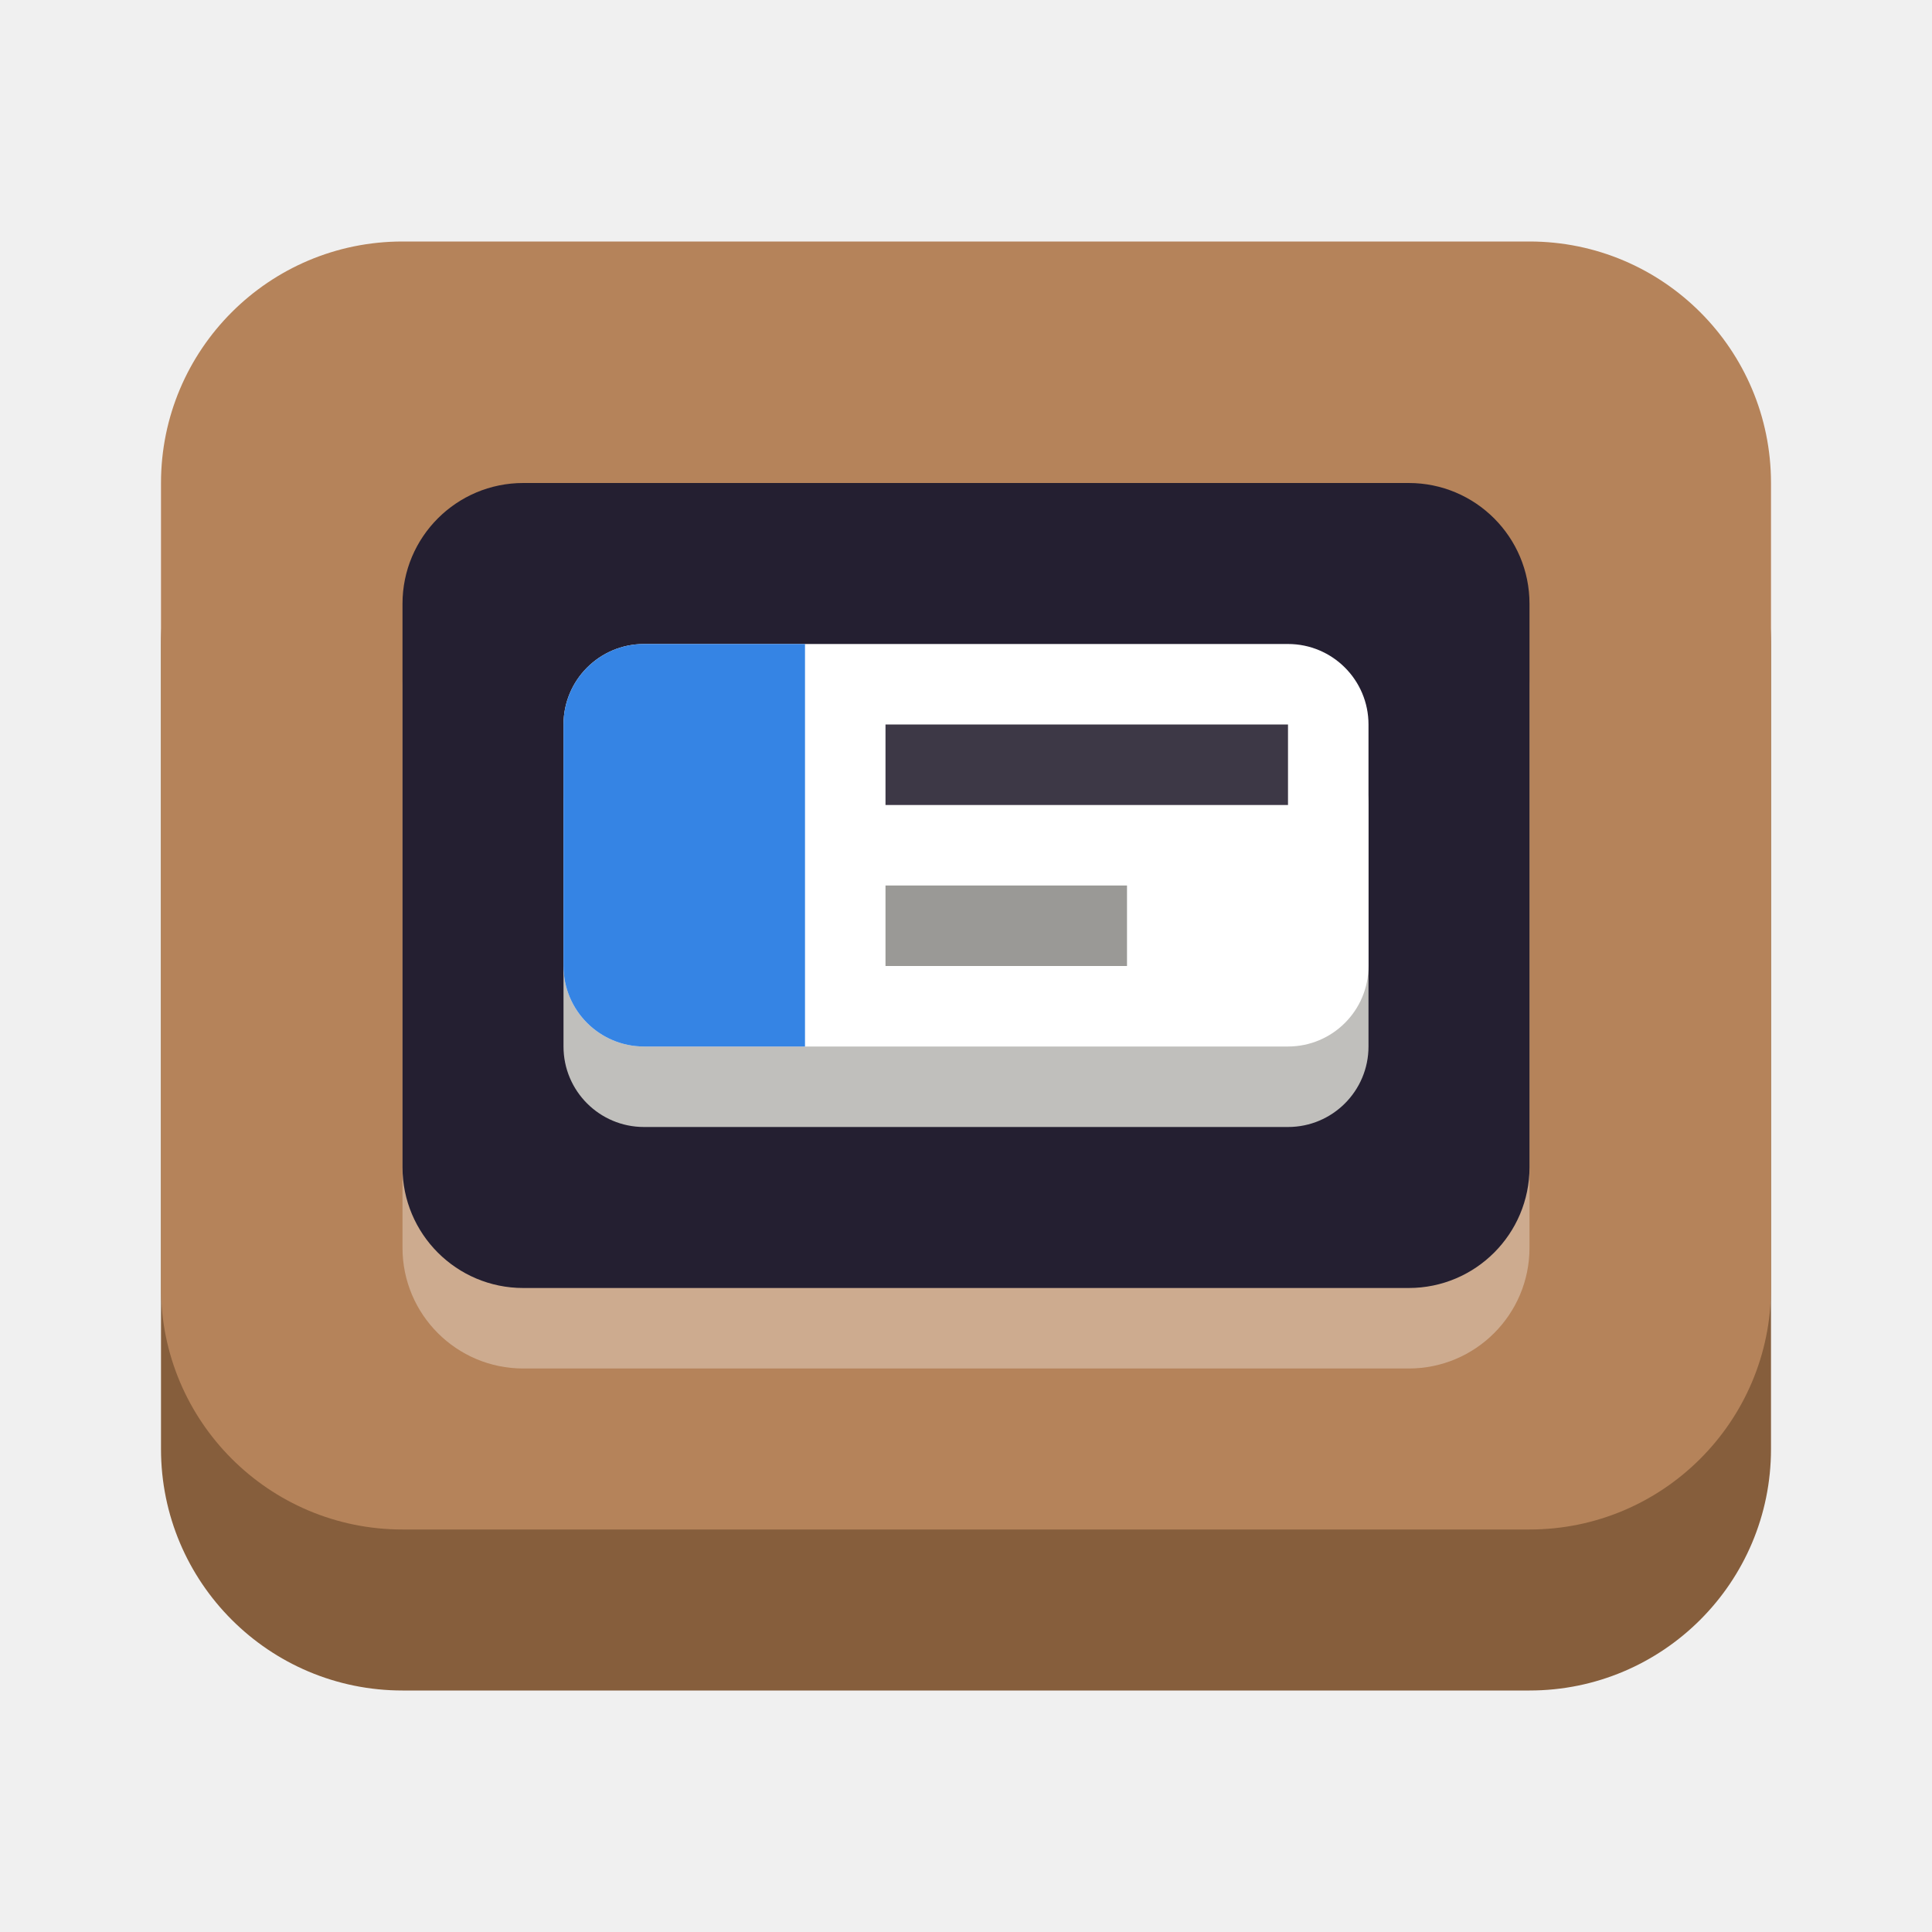
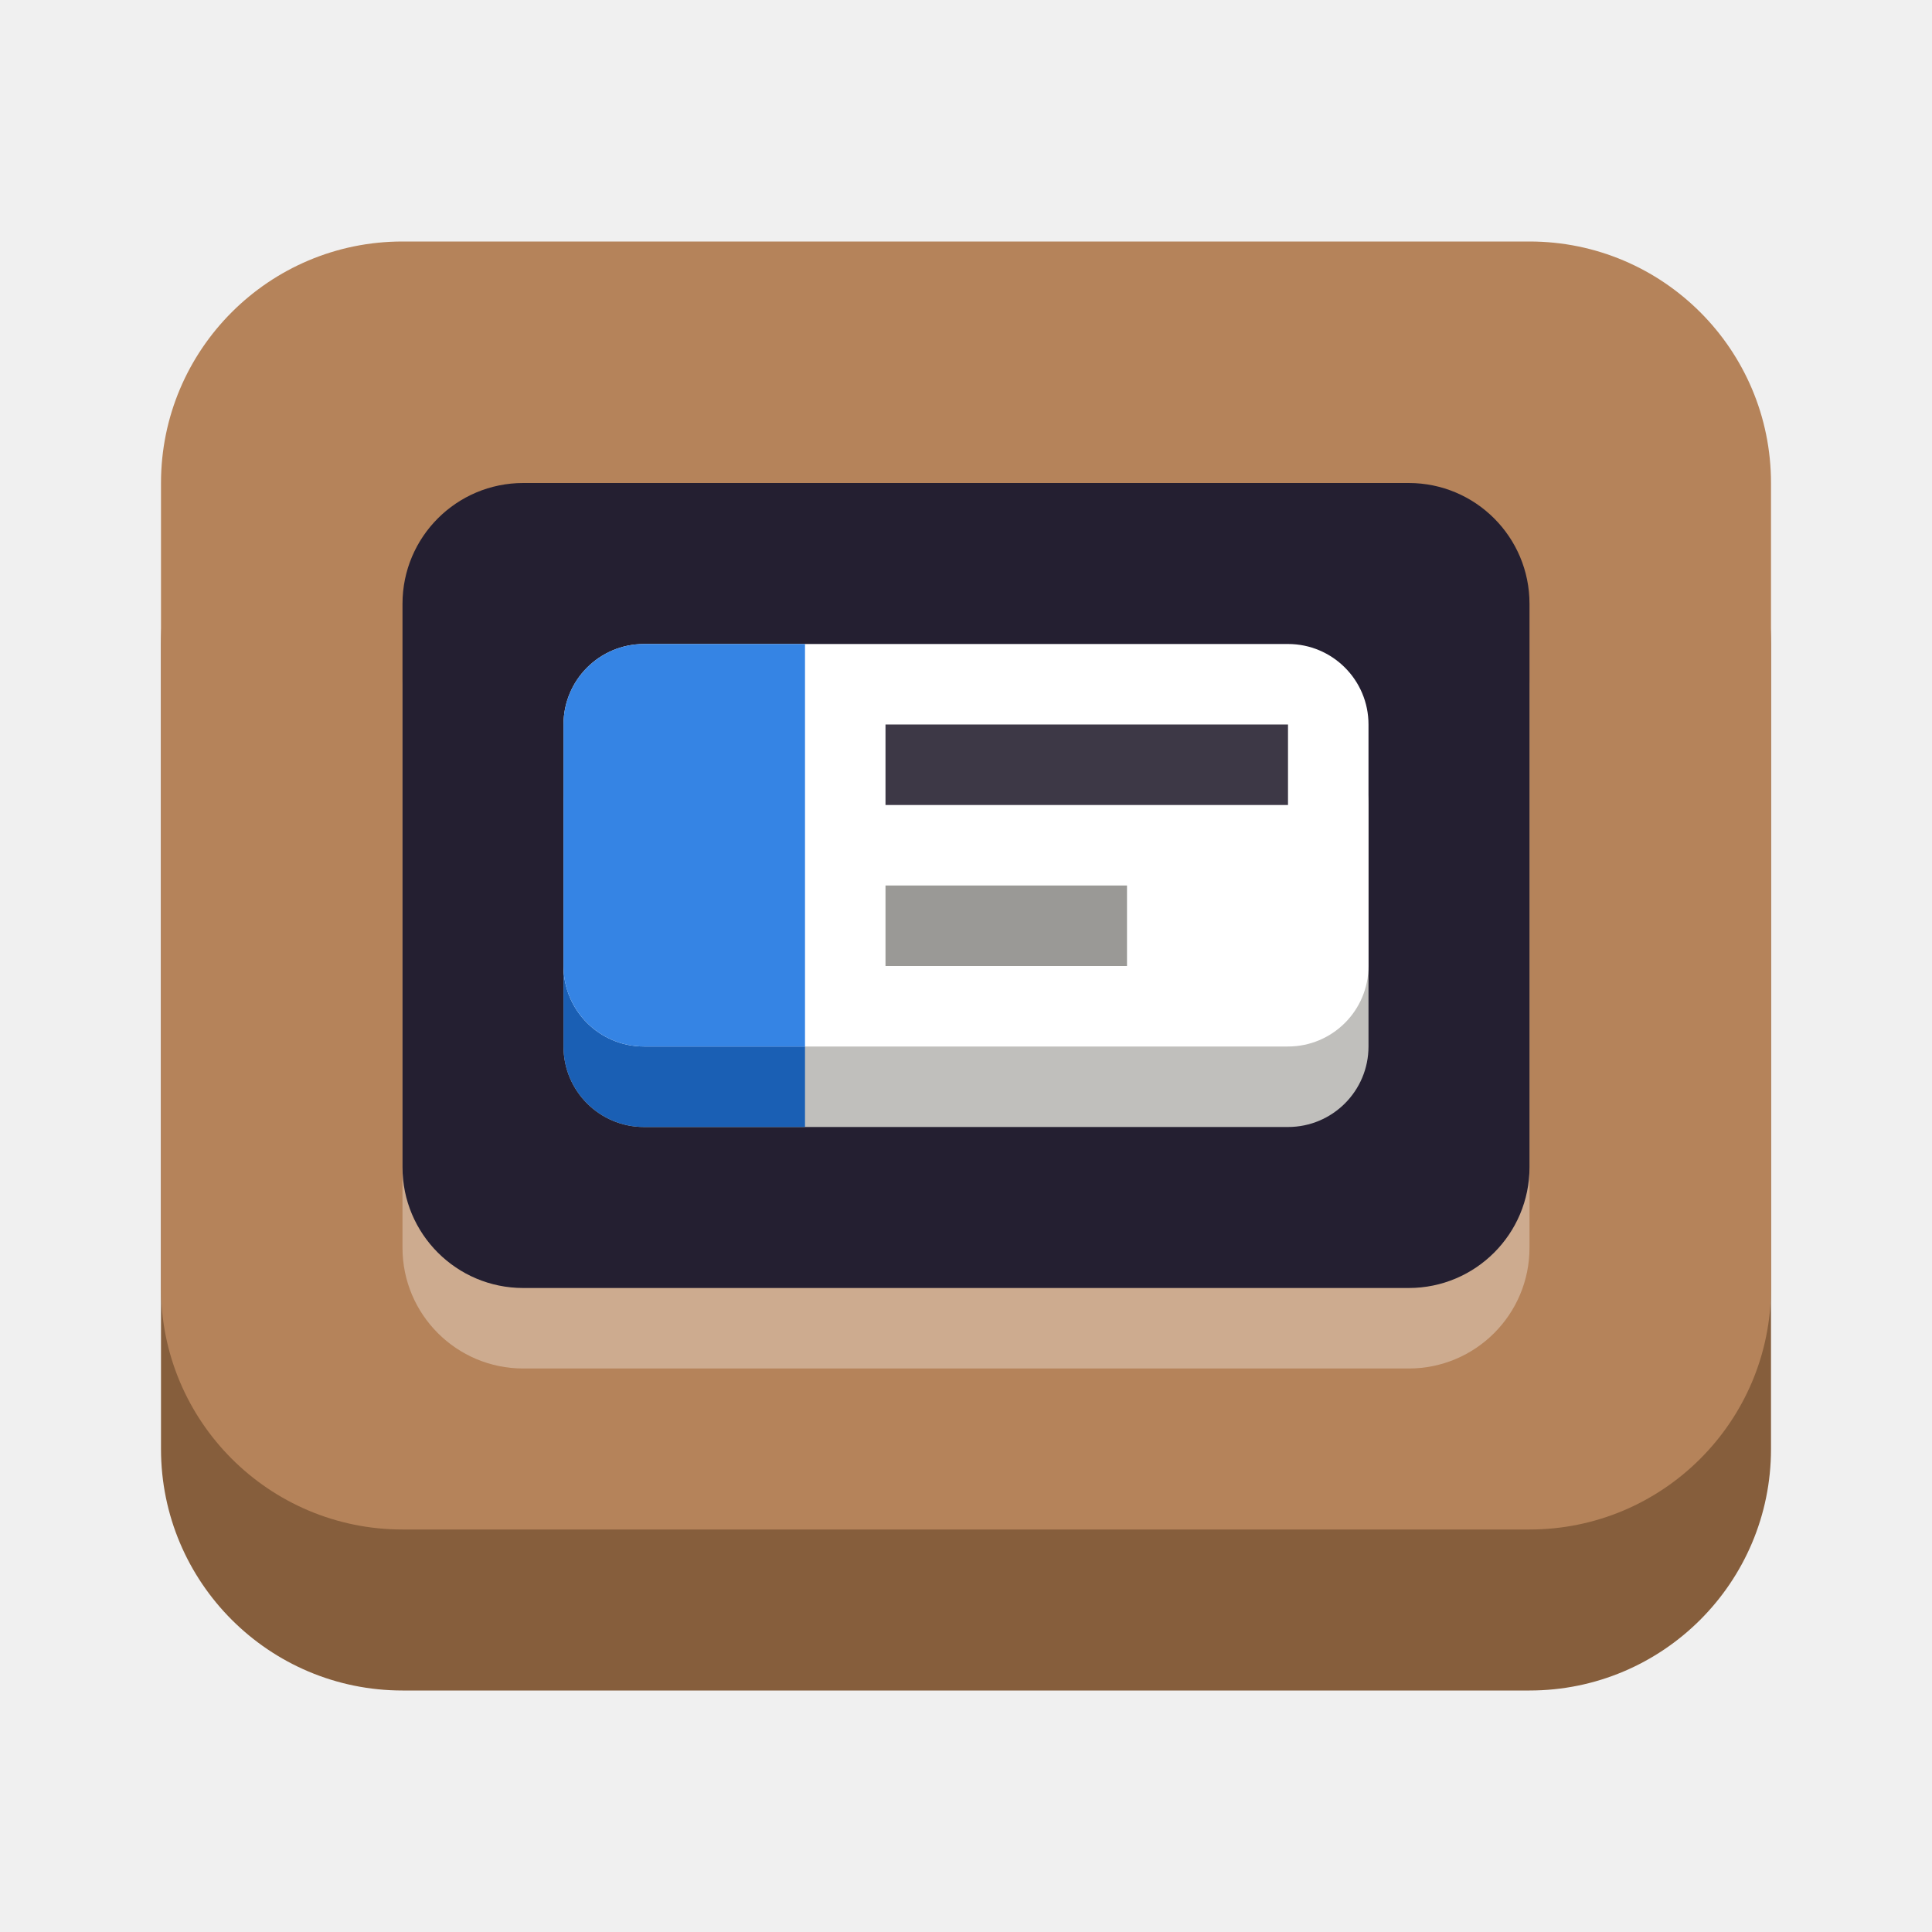
<svg xmlns="http://www.w3.org/2000/svg" width="24" height="24" viewBox="0 0 24 24">
  <rect x="2" y="5" width="20" height="16" rx="3" fill="#865e3c" />
  <rect x="2" y="3" width="20" height="16" rx="3" fill="#b5835a" />
  <rect x="5" y="7" width="14" height="10" rx="1.5" fill="#cdab8f" />
  <rect x="5" y="6" width="14" height="10" rx="1.5" fill="#241f31" />
  <rect x="7" y="9" width="10" height="5" rx="1" fill="#c0bfbc" />
+   <path d="M8 9h2v5H8c-.552 0-1-.448-1-1v-3c0-.552.448-1 1-1z" fill="#1a5fb4" />
  <rect x="7" y="8" width="10" height="5" rx="1" fill="#ffffff" />
  <path d="M8 8h2v5H8c-.552 0-1-.448-1-1V9c0-.552.448-1 1-1z" fill="#3584e4" />
  <rect x="11" y="9" width="5" height="1" fill="#3d3846" />
  <rect x="11" y="11" width="3" height="1" fill="#9a9996" />
</svg>
